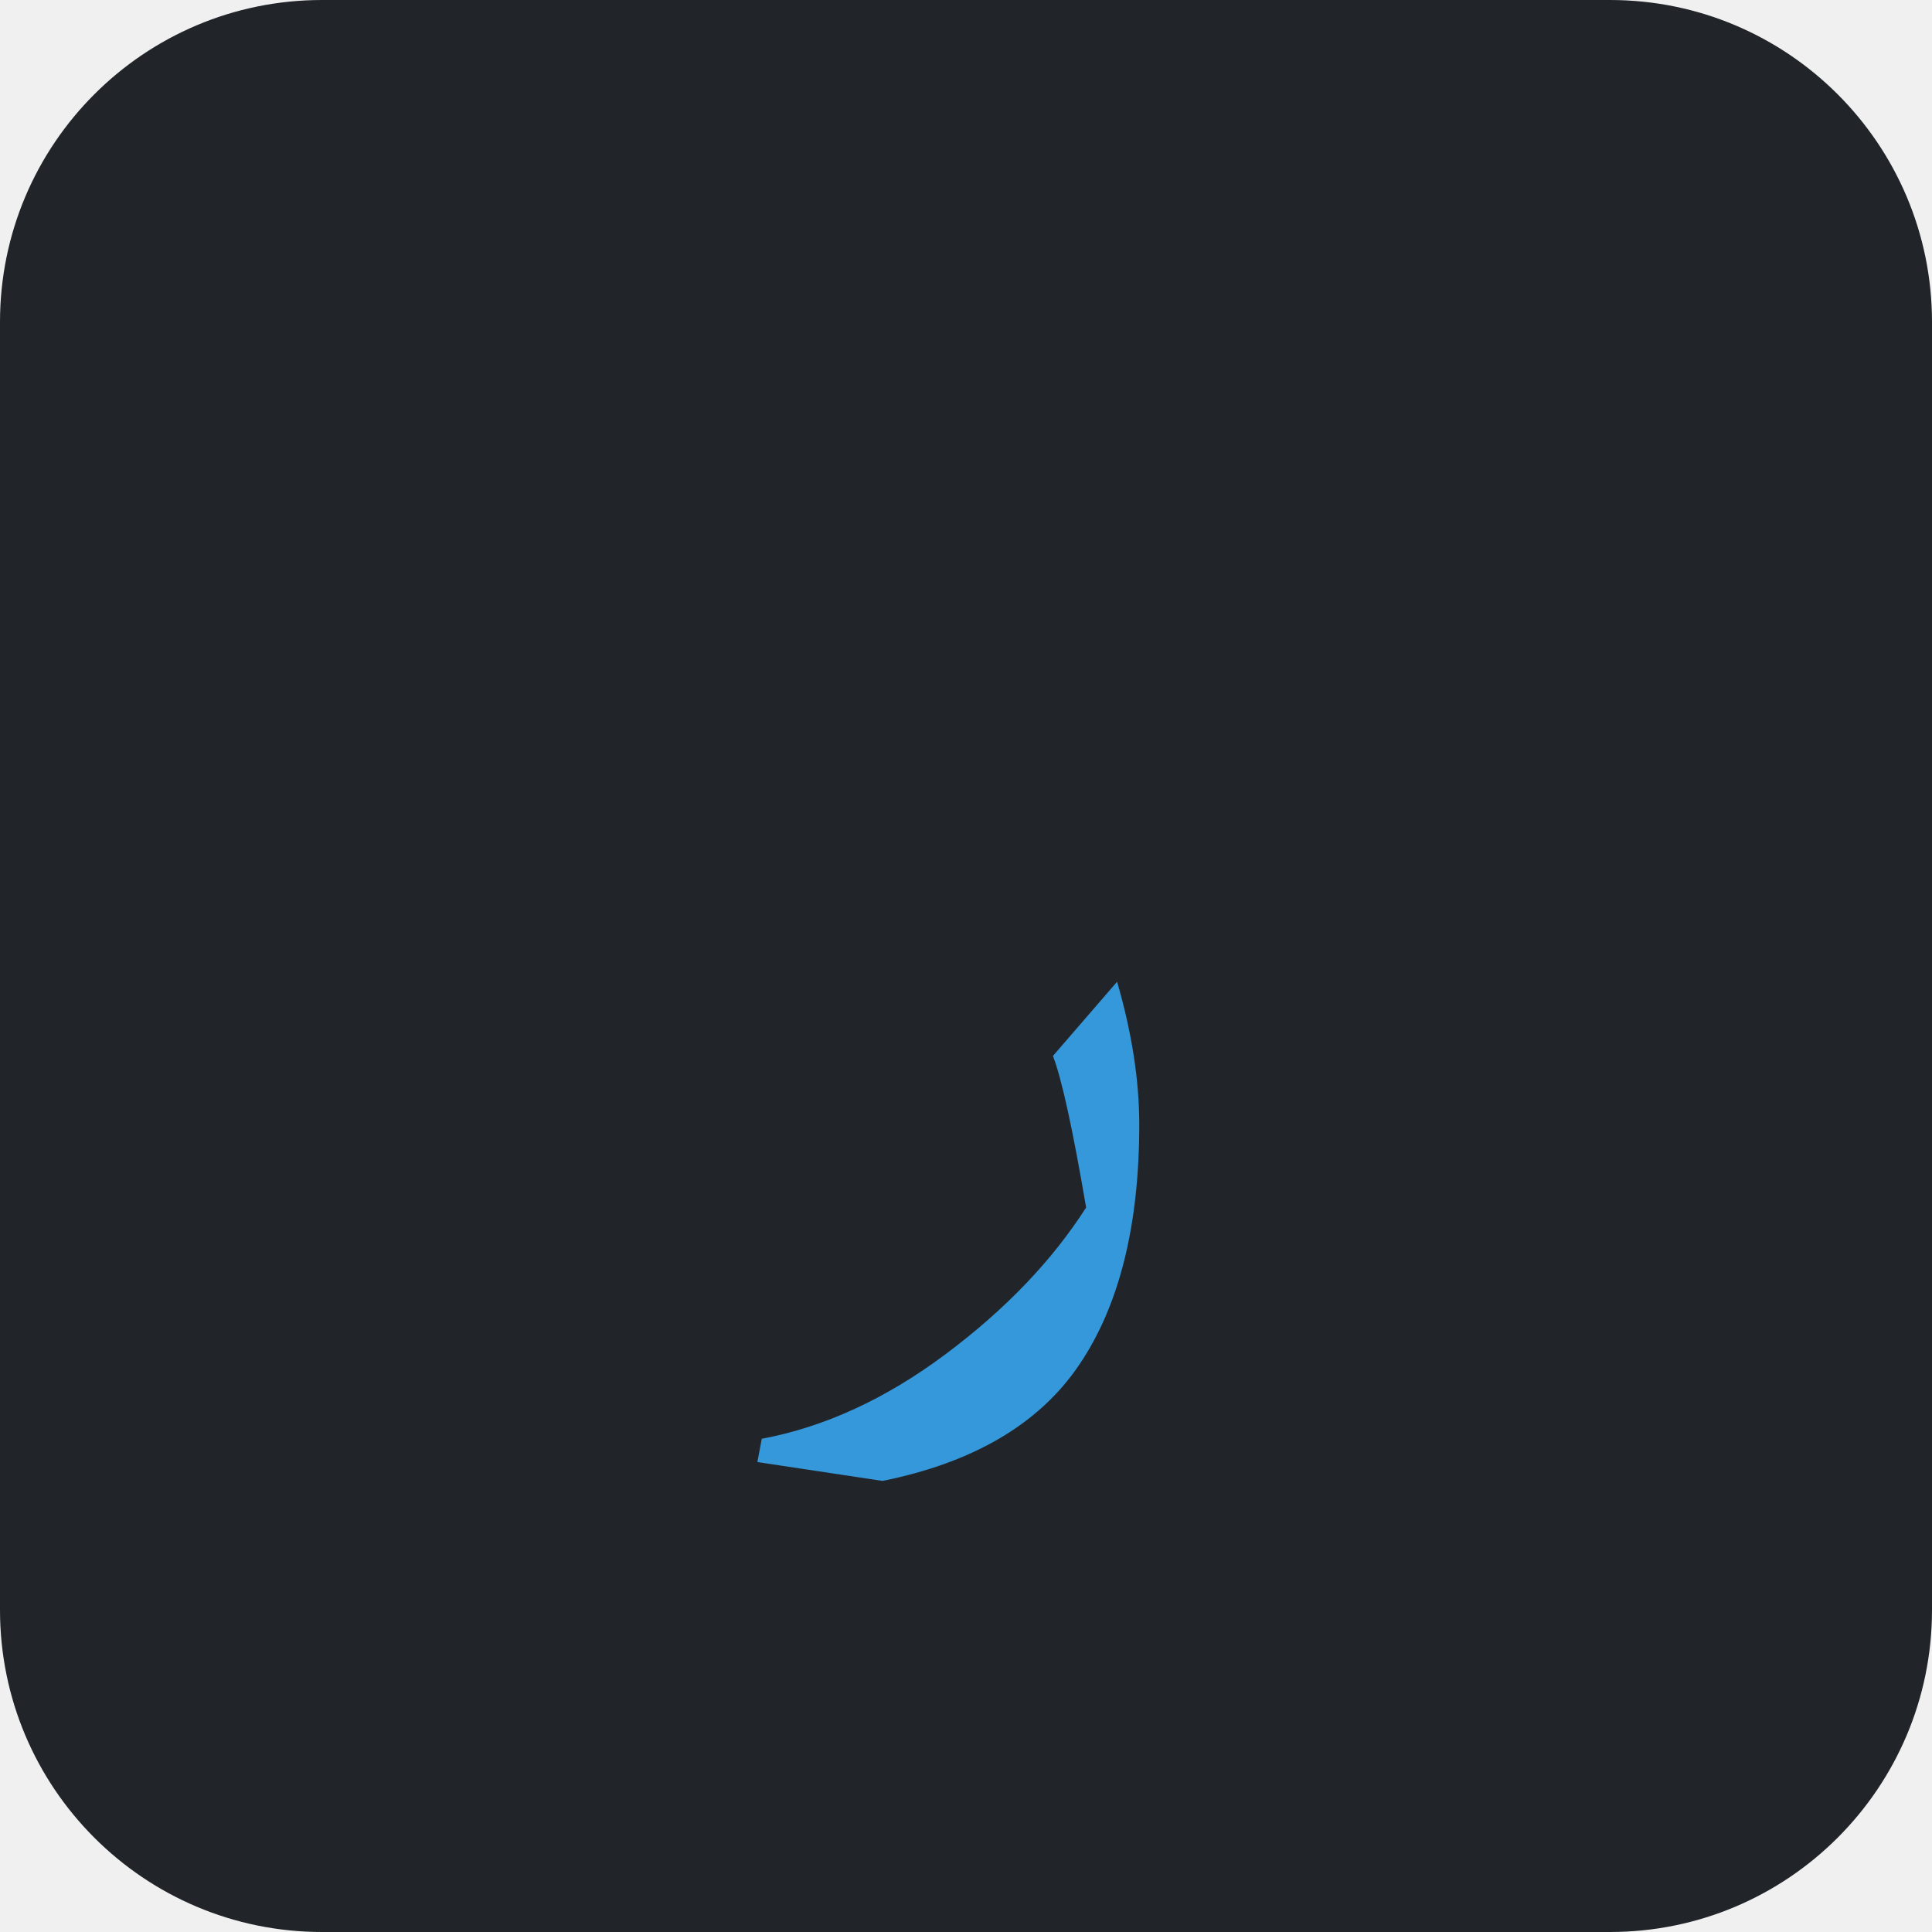
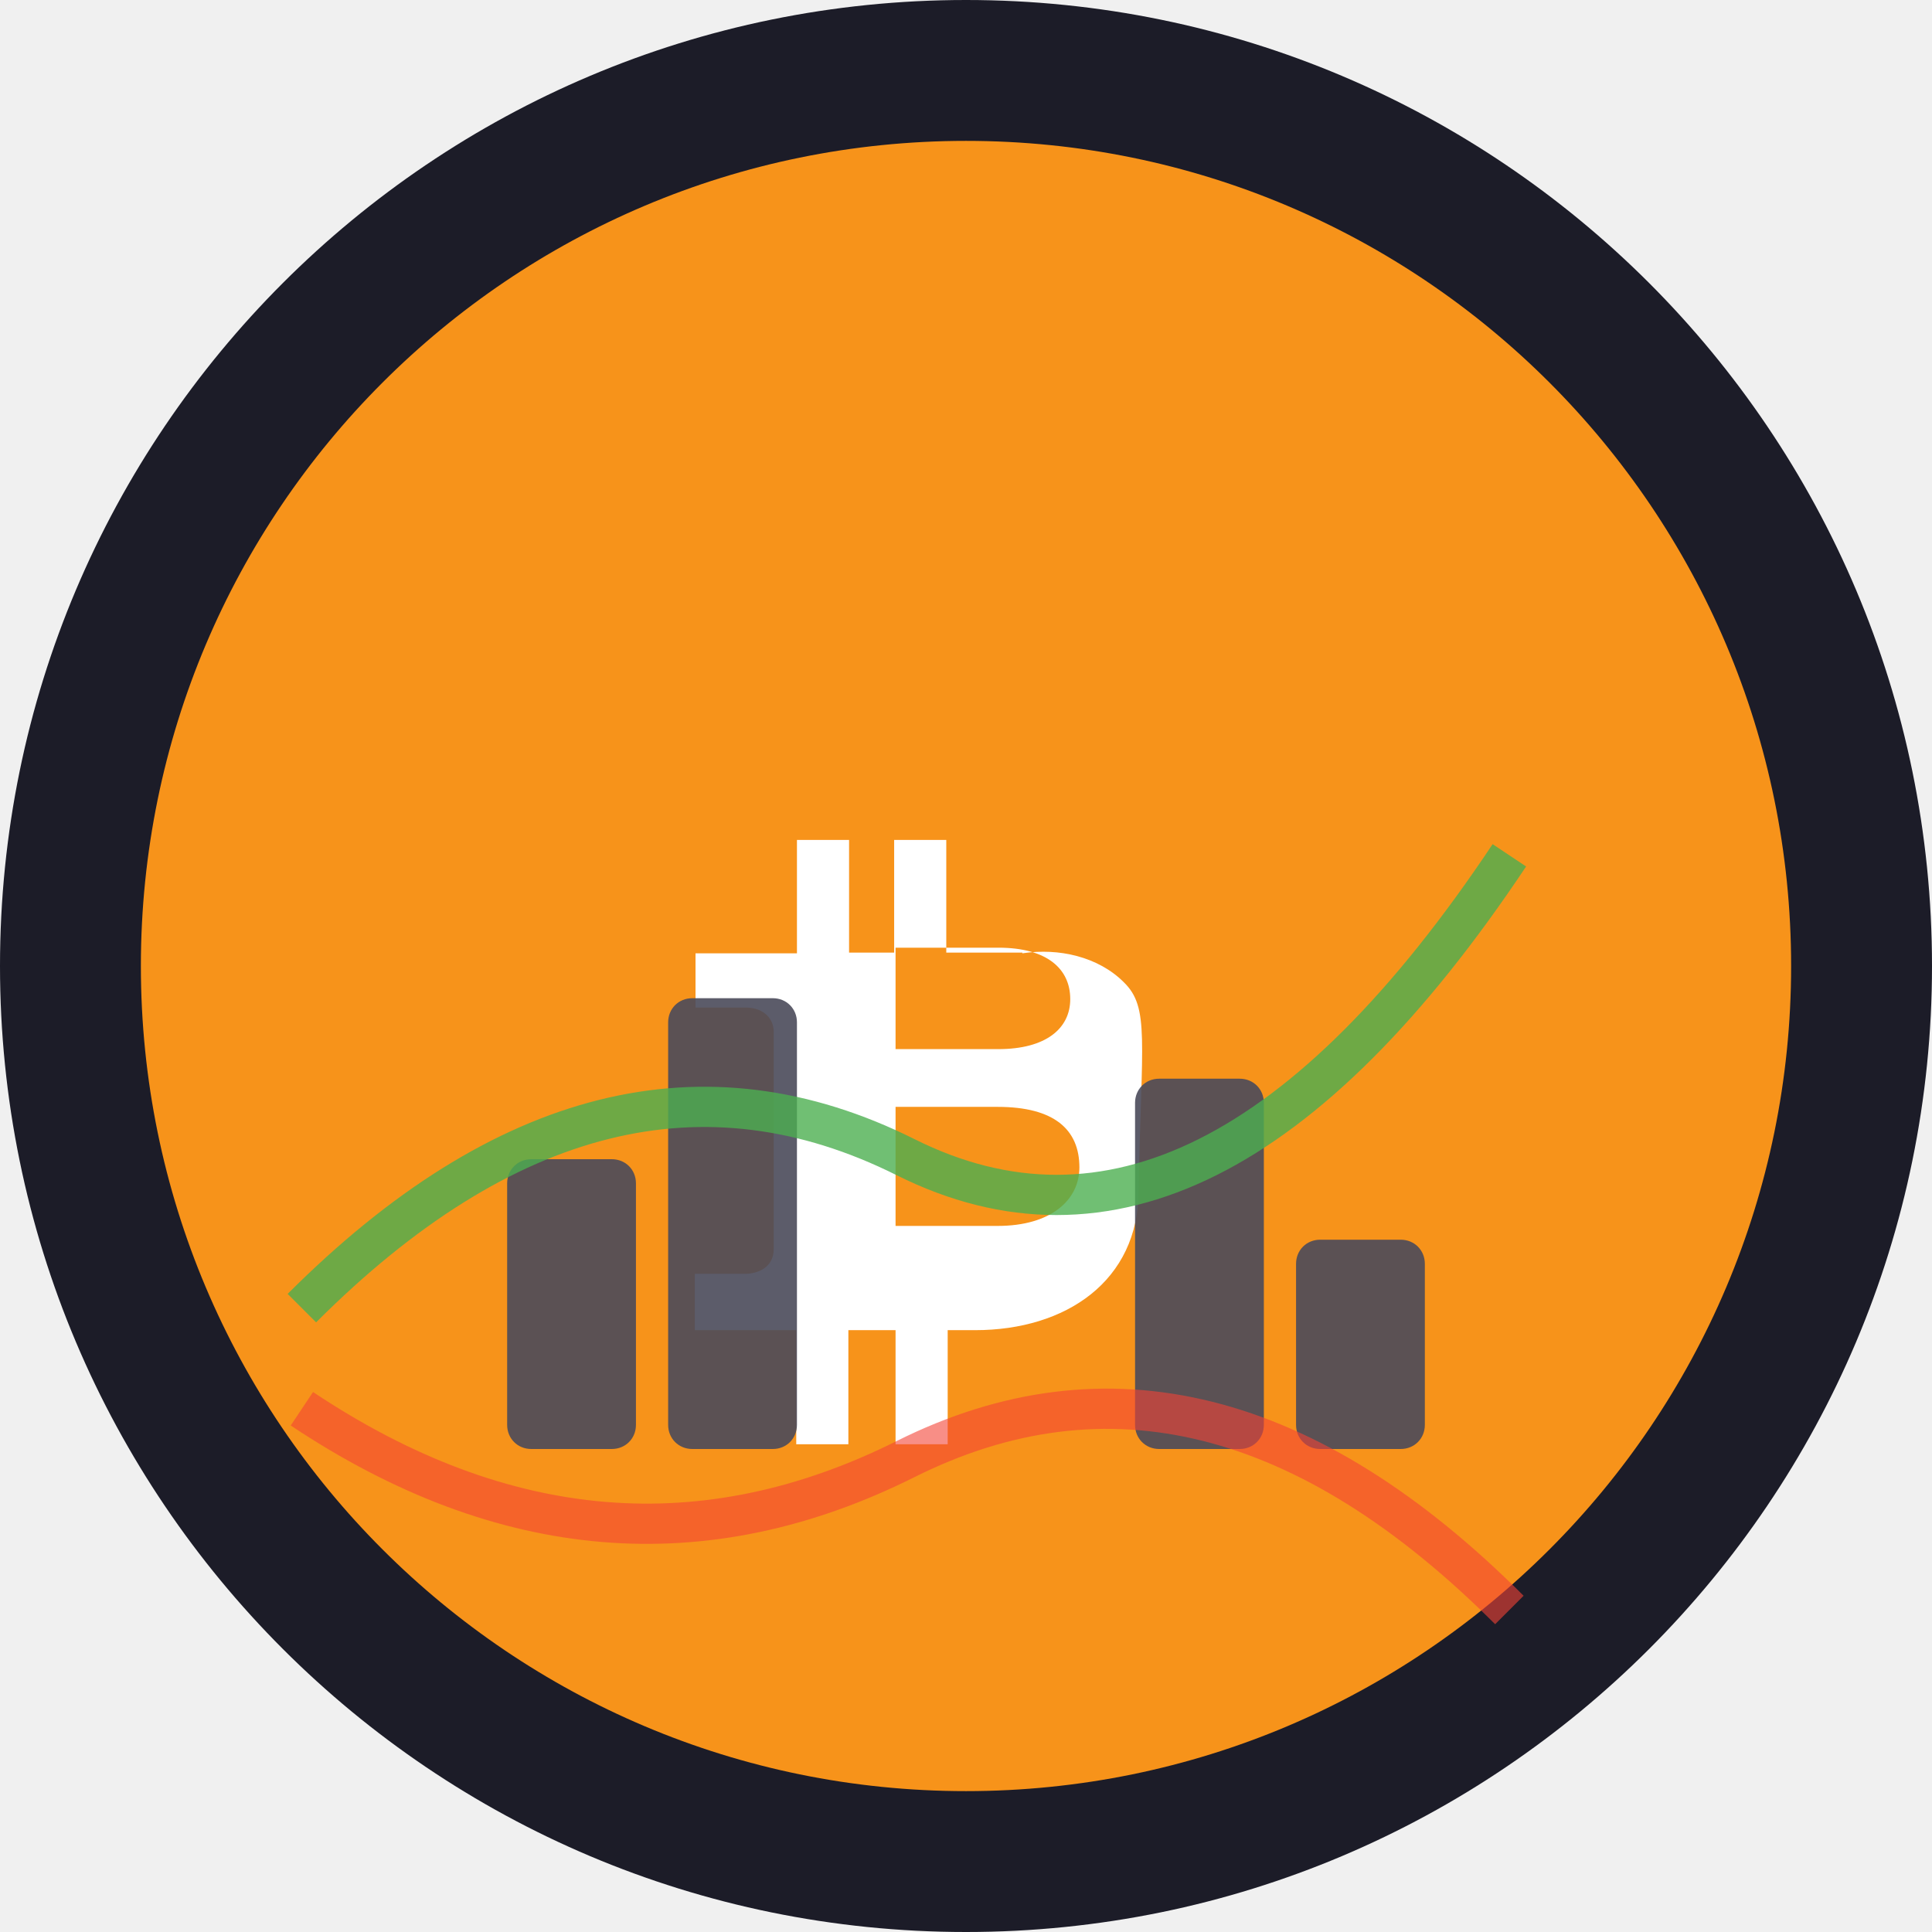
- <svg xmlns="http://www.w3.org/2000/svg" width="192" height="192" viewBox="0 0 192 192">
-   <rect width="192" height="192" fill="#212529" rx="32" ry="32" />
-   <text x="96" y="120" font-size="110" text-anchor="middle" fill="#3498db">ر</text>
+ <svg xmlns="http://www.w3.org/2000/svg" viewBox="0 0 192 192" width="192" height="192">
+   <circle cx="96" cy="96" r="96" fill="#1C1C28" />
+   <circle cx="96" cy="96" r="82" fill="#F7931A" />
+   <g transform="translate(96 96) scale(0.7) translate(-96 -96)">
+     <path d="M118.4,98.3c-3.6-3.6-9.2-4.9-14.4-4.1v-0.1h-10.8V78.1h-7.4v16h-6.4v-16h-7.4v16.1H57.6v7.7h7.1     c2.7,0,4,1.7,4,3.4v30.9c0,2.5-2.1,3.5-4.1,3.5h-7.1v8h14.4v16.2h7.4v-16.2H86v16.2h7.4v-16.2h3.9c12.9,0,23.2-7,23.2-19.8     C120.9,106.5,122.1,101.9,118.4,98.3z M100.5,132.9H86V116l14.5,0c8,0,11.6,3.2,11.6,8.6C112.1,129.2,108.1,132.9,100.5,132.9z     M100.6,107.8H86V93.4h14.6c6.9,0,10.2,3,10.2,7.3C110.8,104.9,107.3,107.8,100.6,107.8z" fill="white" />
+   </g>
+   <g transform="translate(96 96) scale(0.8) translate(-96 -96)">
+     <path d="M150,130h-10c-1.7,0-3,1.3-3,3v20c0,1.7,1.3,3,3,3h10c1.7,0,3-1.3,3-3v-20C153,131.3,151.7,130,150,130z" fill="#4a4a5a" opacity="0.9" />
+     <path d="M130,110h-10c-1.7,0-3,1.3-3,3v40c0,1.7,1.3,3,3,3h10c1.7,0,3-1.3,3-3v-40C133,111.3,131.7,110,130,110z" fill="#4a4a5a" opacity="0.9" />
+     <path d="M72,100h-10c-1.7,0-3,1.3-3,3v50c0,1.7,1.3,3,3,3h10c1.7,0,3-1.3,3-3v-50C75,101.3,73.7,100,72,100z" fill="#4a4a5a" opacity="0.9" />
+     <path d="M52,120h-10c-1.7,0-3,1.3-3,3v30c0,1.7,1.3,3,3,3h10c1.7,0,3-1.3,3-3v-30C55,121.3,53.7,120,52,120z" fill="#4a4a5a" opacity="0.9" />
+   </g>
+   <path d="M30,130 Q60,100 90,115 T150,85" stroke="#4CAF50" stroke-width="4" fill="none" opacity="0.8" />
+   <path d="M30,140 Q60,160 90,145 T150,160" stroke="#F44336" stroke-width="4" fill="none" opacity="0.6" />
</svg>
